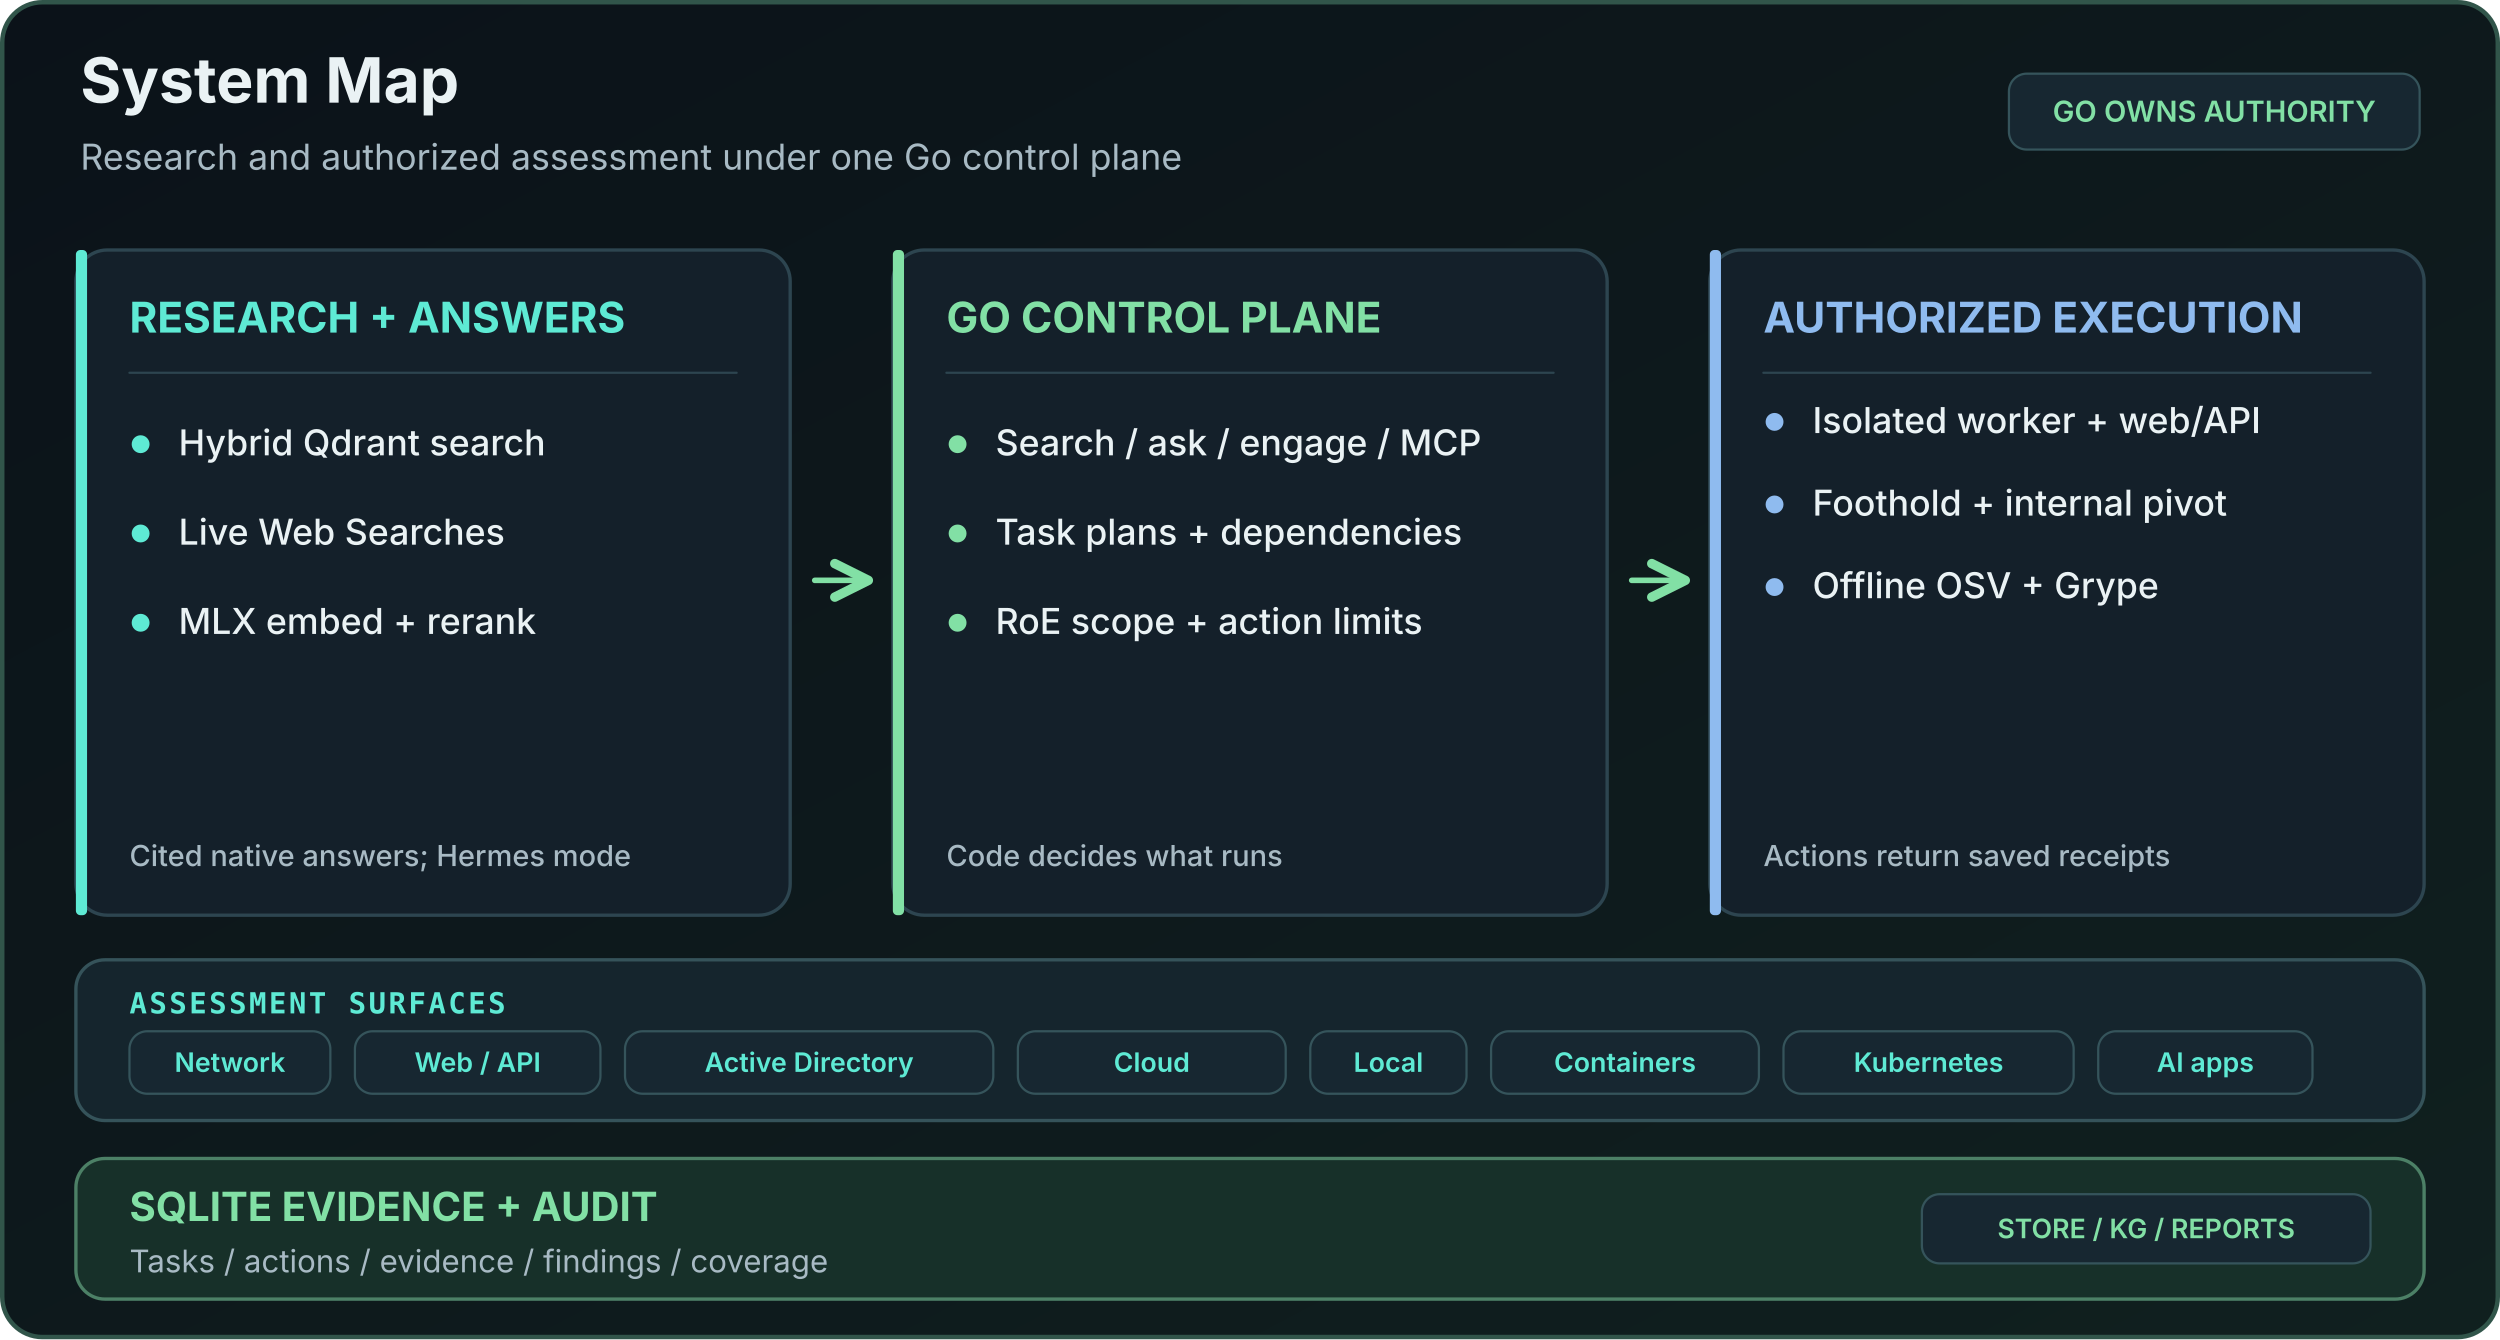
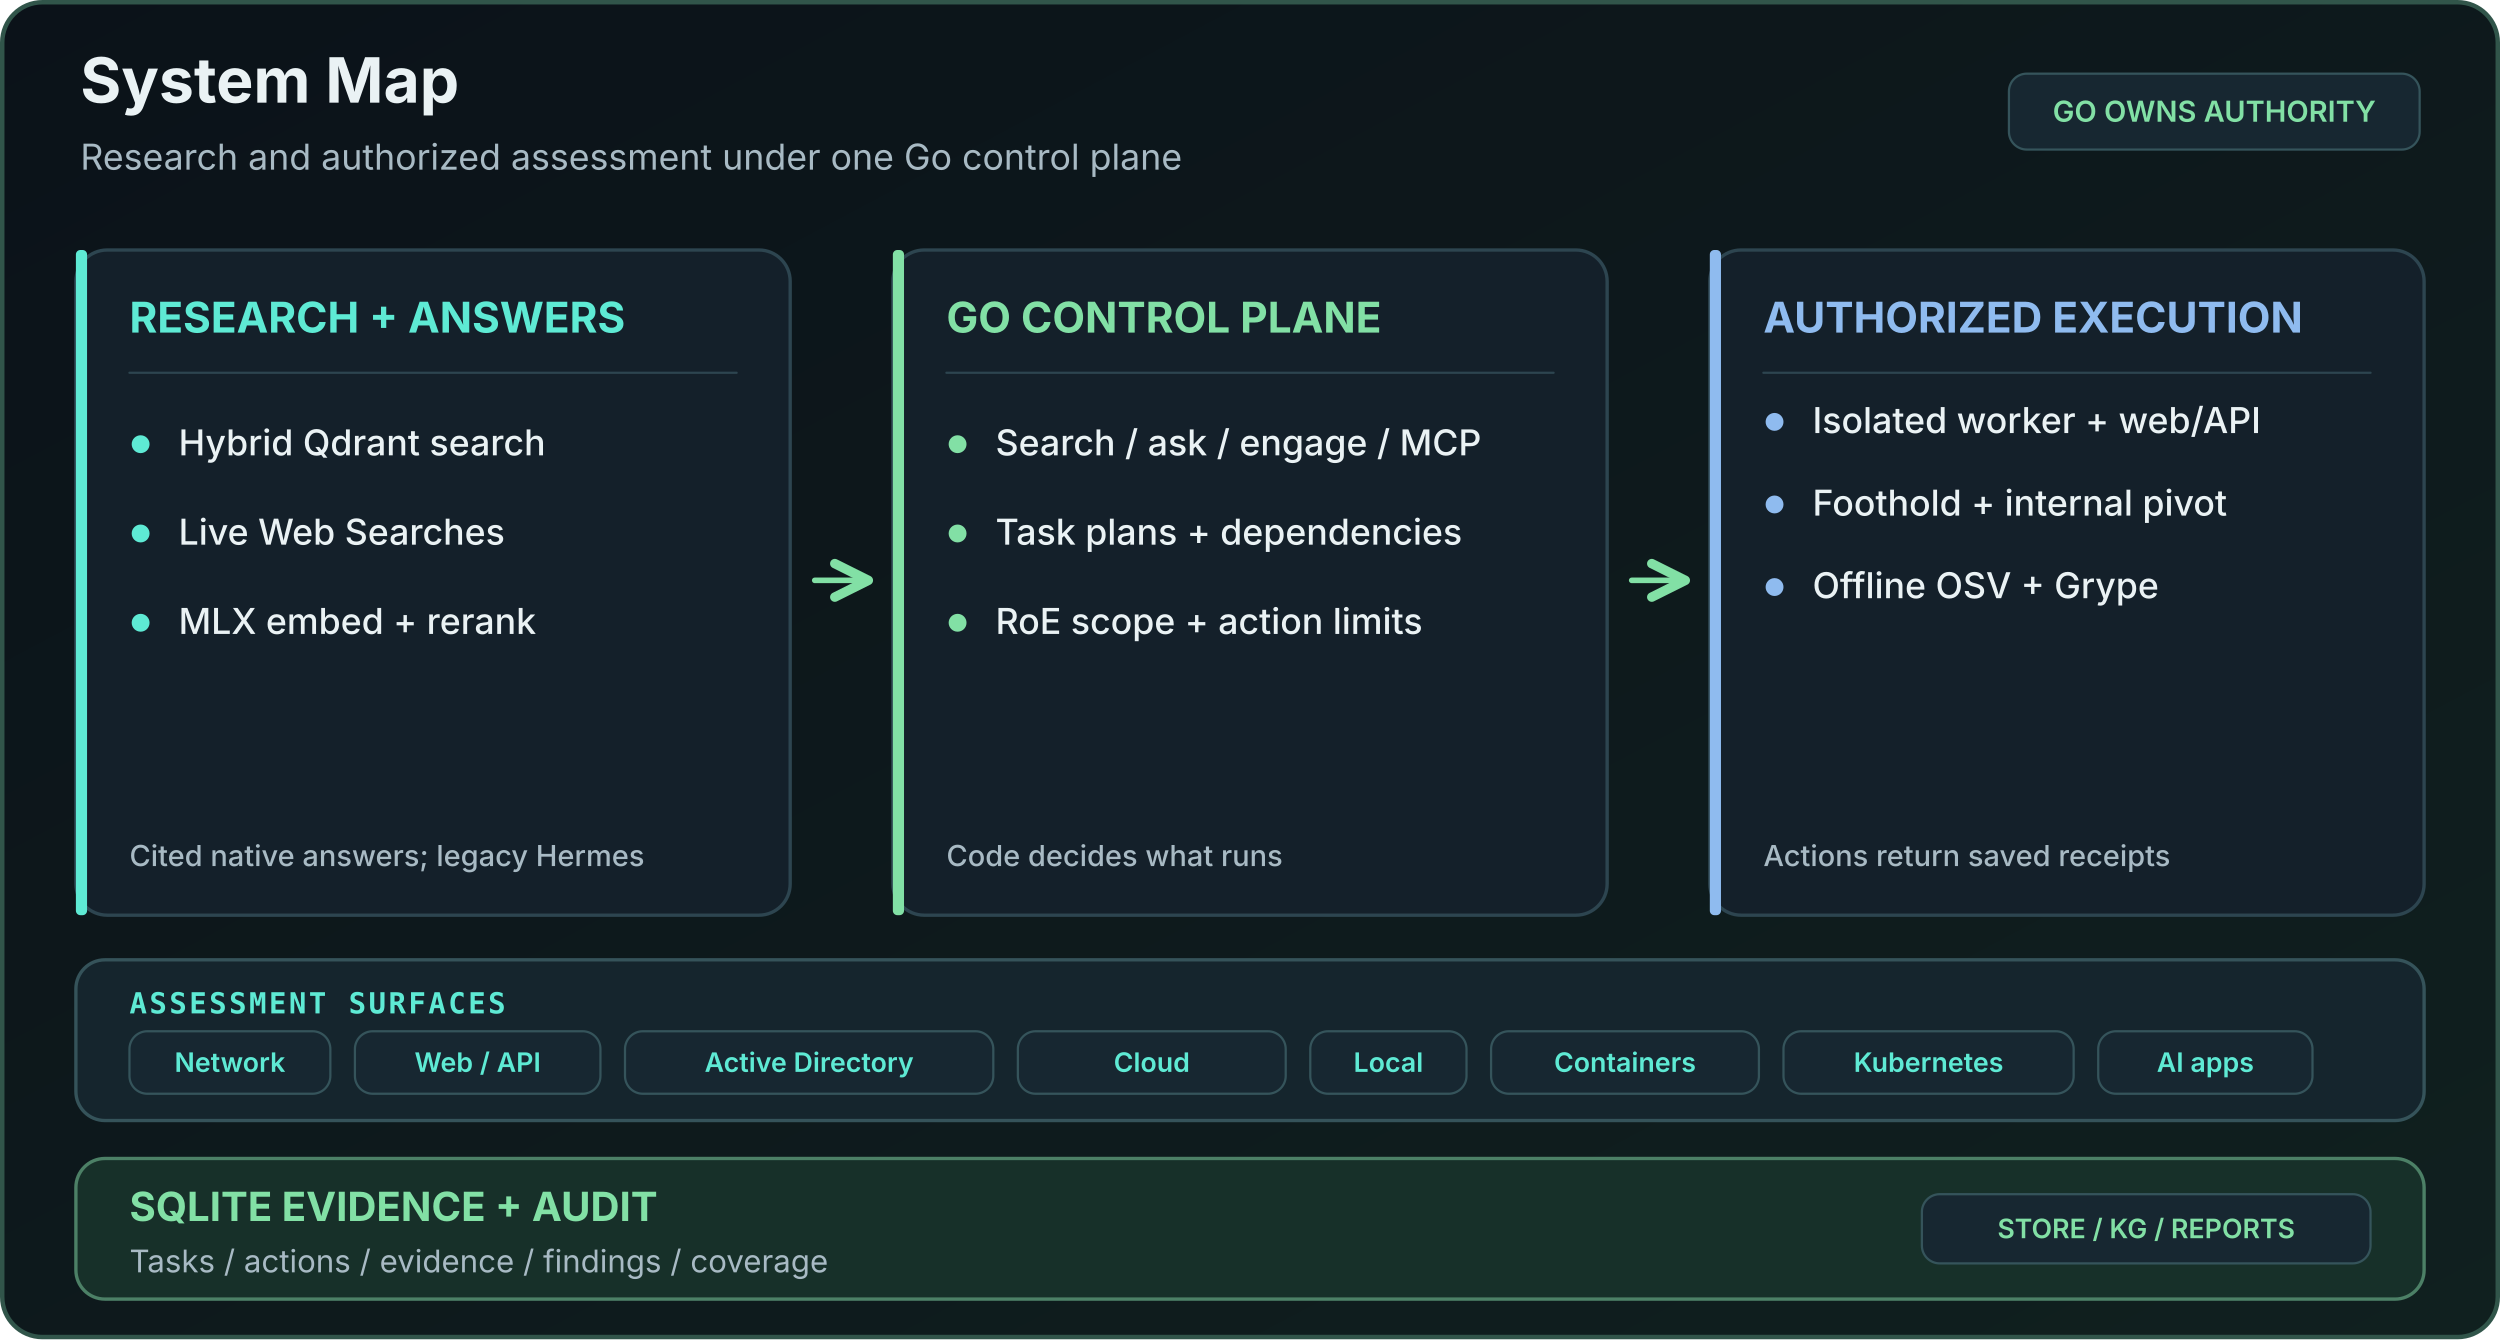
<svg xmlns="http://www.w3.org/2000/svg" viewBox="0 0 1120 600" width="1120" height="600" role="img" aria-labelledby="title description">
  <defs>
    <linearGradient id="background" x1="0" y1="0" x2="1" y2="1">
      <stop offset="0" stop-color="#0b1219" />
      <stop offset="1" stop-color="#10201f" />
    </linearGradient>
    <marker id="arrow" viewBox="0 0 8 8" refX="7" refY="4" markerWidth="8" markerHeight="8" orient="auto-start-reverse">
      <path d="M1 1 L7 4 L1 7" fill="none" stroke="#82e0a5" stroke-width="1.7" stroke-linecap="round" stroke-linejoin="round" />
    </marker>
  </defs>
  <rect x="1" y="1" width="1118" height="598" rx="18" fill="url(#background)" stroke="#31554a" stroke-width="2" />
  <text x="36" y="46" text-anchor="start" fill="#eaf2f4" font-family="system-ui, -apple-system, Segoe UI, sans-serif" font-size="28" font-weight="700" letter-spacing="0">System Map</text>
  <text x="36" y="76" text-anchor="start" fill="#a8bac4" font-family="system-ui, -apple-system, Segoe UI, sans-serif" font-size="16" font-weight="400" letter-spacing="0">Research and authorized assessment under one Go control plane</text>
  <rect x="900" y="33" width="184" height="34" rx="8" fill="#172731" stroke="#35545b" stroke-width="1" />
  <text x="992.0" y="54.55" text-anchor="middle" fill="#82e0a5" font-family="system-ui, -apple-system, Segoe UI, sans-serif" font-size="13" font-weight="600" letter-spacing="0">GO OWNS AUTHORITY</text>
  <rect x="34" y="112" width="320" height="298" rx="14" fill="#14202a" stroke="#2d4550" stroke-width="1.5" />
  <rect x="34" y="112" width="5" height="298" rx="2" fill="#5eead4" stroke="#5eead4" stroke-width="0" />
  <text x="58" y="149" text-anchor="start" fill="#5eead4" font-family="system-ui, -apple-system, Segoe UI, sans-serif" font-size="19" font-weight="700" letter-spacing="0">RESEARCH + ANSWERS</text>
  <path d="M58 167 L330 167" fill="none" stroke="#2d4550" stroke-width="1" stroke-linecap="round" />
  <circle cx="63" cy="199" r="4" fill="#5eead4" />
  <text x="80" y="204" text-anchor="start" fill="#eaf2f4" font-family="system-ui, -apple-system, Segoe UI, sans-serif" font-size="16" font-weight="500" letter-spacing="0">Hybrid Qdrant search</text>
  <circle cx="63" cy="239" r="4" fill="#5eead4" />
  <text x="80" y="244" text-anchor="start" fill="#eaf2f4" font-family="system-ui, -apple-system, Segoe UI, sans-serif" font-size="16" font-weight="500" letter-spacing="0">Live Web Searches</text>
  <circle cx="63" cy="279" r="4" fill="#5eead4" />
  <text x="80" y="284" text-anchor="start" fill="#eaf2f4" font-family="system-ui, -apple-system, Segoe UI, sans-serif" font-size="16" font-weight="500" letter-spacing="0">MLX embed + rerank</text>
-   <text x="58" y="388" text-anchor="start" fill="#a8bac4" font-family="system-ui, -apple-system, Segoe UI, sans-serif" font-size="13" font-weight="500" letter-spacing="0">Cited native answers; Hermes mode</text>
+   <text x="58" y="388" text-anchor="start" fill="#a8bac4" font-family="system-ui, -apple-system, Segoe UI, sans-serif" font-size="13" font-weight="500" letter-spacing="0">Cited native answers; legacy Hermes</text>
  <rect x="400" y="112" width="320" height="298" rx="14" fill="#14202a" stroke="#2d4550" stroke-width="1.5" />
  <rect x="400" y="112" width="5" height="298" rx="2" fill="#82e0a5" stroke="#82e0a5" stroke-width="0" />
  <text x="424" y="149" text-anchor="start" fill="#82e0a5" font-family="system-ui, -apple-system, Segoe UI, sans-serif" font-size="19" font-weight="700" letter-spacing="0">GO CONTROL PLANE</text>
  <path d="M424 167 L696 167" fill="none" stroke="#2d4550" stroke-width="1" stroke-linecap="round" />
  <circle cx="429" cy="199" r="4" fill="#82e0a5" />
  <text x="446" y="204" text-anchor="start" fill="#eaf2f4" font-family="system-ui, -apple-system, Segoe UI, sans-serif" font-size="16" font-weight="500" letter-spacing="0">Search / ask / engage / MCP</text>
  <circle cx="429" cy="239" r="4" fill="#82e0a5" />
  <text x="446" y="244" text-anchor="start" fill="#eaf2f4" font-family="system-ui, -apple-system, Segoe UI, sans-serif" font-size="16" font-weight="500" letter-spacing="0">Task plans + dependencies</text>
  <circle cx="429" cy="279" r="4" fill="#82e0a5" />
  <text x="446" y="284" text-anchor="start" fill="#eaf2f4" font-family="system-ui, -apple-system, Segoe UI, sans-serif" font-size="16" font-weight="500" letter-spacing="0">RoE scope + action limits</text>
  <text x="424" y="388" text-anchor="start" fill="#a8bac4" font-family="system-ui, -apple-system, Segoe UI, sans-serif" font-size="13" font-weight="500" letter-spacing="0">Code decides what runs</text>
  <rect x="766" y="112" width="320" height="298" rx="14" fill="#14202a" stroke="#2d4550" stroke-width="1.5" />
  <rect x="766" y="112" width="5" height="298" rx="2" fill="#8fbbef" stroke="#8fbbef" stroke-width="0" />
  <text x="790" y="149" text-anchor="start" fill="#8fbbef" font-family="system-ui, -apple-system, Segoe UI, sans-serif" font-size="19" font-weight="700" letter-spacing="0">AUTHORIZED EXECUTION</text>
  <path d="M790 167 L1062 167" fill="none" stroke="#2d4550" stroke-width="1" stroke-linecap="round" />
  <circle cx="795" cy="189" r="4" fill="#8fbbef" />
  <text x="812" y="194" text-anchor="start" fill="#eaf2f4" font-family="system-ui, -apple-system, Segoe UI, sans-serif" font-size="16" font-weight="500" letter-spacing="0">Isolated worker + web/API</text>
  <circle cx="795" cy="226" r="4" fill="#8fbbef" />
  <text x="812" y="231" text-anchor="start" fill="#eaf2f4" font-family="system-ui, -apple-system, Segoe UI, sans-serif" font-size="16" font-weight="500" letter-spacing="0">Foothold + internal pivot</text>
  <circle cx="795" cy="263" r="4" fill="#8fbbef" />
  <text x="812" y="268" text-anchor="start" fill="#eaf2f4" font-family="system-ui, -apple-system, Segoe UI, sans-serif" font-size="16" font-weight="500" letter-spacing="0">Offline OSV + Grype</text>
  <text x="790" y="388" text-anchor="start" fill="#a8bac4" font-family="system-ui, -apple-system, Segoe UI, sans-serif" font-size="13" font-weight="500" letter-spacing="0">Actions return saved receipts</text>
  <path d="M365 260 L389 260" fill="none" stroke="#82e0a5" stroke-width="2.5" stroke-linecap="round" marker-end="url(#arrow)" />
  <path d="M731 260 L755 260" fill="none" stroke="#82e0a5" stroke-width="2.5" stroke-linecap="round" marker-end="url(#arrow)" />
  <rect x="34" y="430" width="1052" height="72" rx="13" fill="#15252d" stroke="#35535a" stroke-width="1.5" />
  <text x="58" y="454" text-anchor="start" fill="#5eead4" font-family="ui-monospace, SFMono-Regular, Menlo, monospace" font-size="13" font-weight="700" letter-spacing="1.1">ASSESSMENT SURFACES</text>
  <rect x="58" y="462" width="90" height="28" rx="8" fill="#172731" stroke="#35545b" stroke-width="1" />
  <text x="103.0" y="480.2" text-anchor="middle" fill="#5eead4" font-family="system-ui, -apple-system, Segoe UI, sans-serif" font-size="12" font-weight="600" letter-spacing="0">Network</text>
  <rect x="159" y="462" width="110" height="28" rx="8" fill="#172731" stroke="#35545b" stroke-width="1" />
  <text x="214.0" y="480.2" text-anchor="middle" fill="#5eead4" font-family="system-ui, -apple-system, Segoe UI, sans-serif" font-size="12" font-weight="600" letter-spacing="0">Web / API</text>
  <rect x="280" y="462" width="165" height="28" rx="8" fill="#172731" stroke="#35545b" stroke-width="1" />
  <text x="362.5" y="480.2" text-anchor="middle" fill="#5eead4" font-family="system-ui, -apple-system, Segoe UI, sans-serif" font-size="12" font-weight="600" letter-spacing="0">Active Directory</text>
  <rect x="456" y="462" width="120" height="28" rx="8" fill="#172731" stroke="#35545b" stroke-width="1" />
  <text x="516.0" y="480.2" text-anchor="middle" fill="#5eead4" font-family="system-ui, -apple-system, Segoe UI, sans-serif" font-size="12" font-weight="600" letter-spacing="0">Cloud</text>
  <rect x="587" y="462" width="70" height="28" rx="8" fill="#172731" stroke="#35545b" stroke-width="1" />
  <text x="622.0" y="480.2" text-anchor="middle" fill="#5eead4" font-family="system-ui, -apple-system, Segoe UI, sans-serif" font-size="12" font-weight="600" letter-spacing="0">Local</text>
  <rect x="668" y="462" width="120" height="28" rx="8" fill="#172731" stroke="#35545b" stroke-width="1" />
  <text x="728.0" y="480.2" text-anchor="middle" fill="#5eead4" font-family="system-ui, -apple-system, Segoe UI, sans-serif" font-size="12" font-weight="600" letter-spacing="0">Containers</text>
  <rect x="799" y="462" width="130" height="28" rx="8" fill="#172731" stroke="#35545b" stroke-width="1" />
  <text x="864.0" y="480.2" text-anchor="middle" fill="#5eead4" font-family="system-ui, -apple-system, Segoe UI, sans-serif" font-size="12" font-weight="600" letter-spacing="0">Kubernetes</text>
  <rect x="940" y="462" width="96" height="28" rx="8" fill="#172731" stroke="#35545b" stroke-width="1" />
  <text x="988.0" y="480.2" text-anchor="middle" fill="#5eead4" font-family="system-ui, -apple-system, Segoe UI, sans-serif" font-size="12" font-weight="600" letter-spacing="0">AI apps</text>
  <rect x="34" y="519" width="1052" height="63" rx="13" fill="#173029" stroke="#4c8066" stroke-width="1.5" />
  <text x="58" y="547" text-anchor="start" fill="#82e0a5" font-family="system-ui, -apple-system, Segoe UI, sans-serif" font-size="18" font-weight="700" letter-spacing="0">SQLITE EVIDENCE + AUDIT</text>
  <text x="58" y="570" text-anchor="start" fill="#a8bac4" font-family="system-ui, -apple-system, Segoe UI, sans-serif" font-size="14" font-weight="400" letter-spacing="0">Tasks / actions / evidence / findings / coverage</text>
  <rect x="861" y="535" width="201" height="31" rx="8" fill="#172731" stroke="#35545b" stroke-width="1" />
  <text x="961.5" y="554.7" text-anchor="middle" fill="#82e0a5" font-family="system-ui, -apple-system, Segoe UI, sans-serif" font-size="12" font-weight="600" letter-spacing="0">STORE / KG / REPORTS</text>
</svg>
